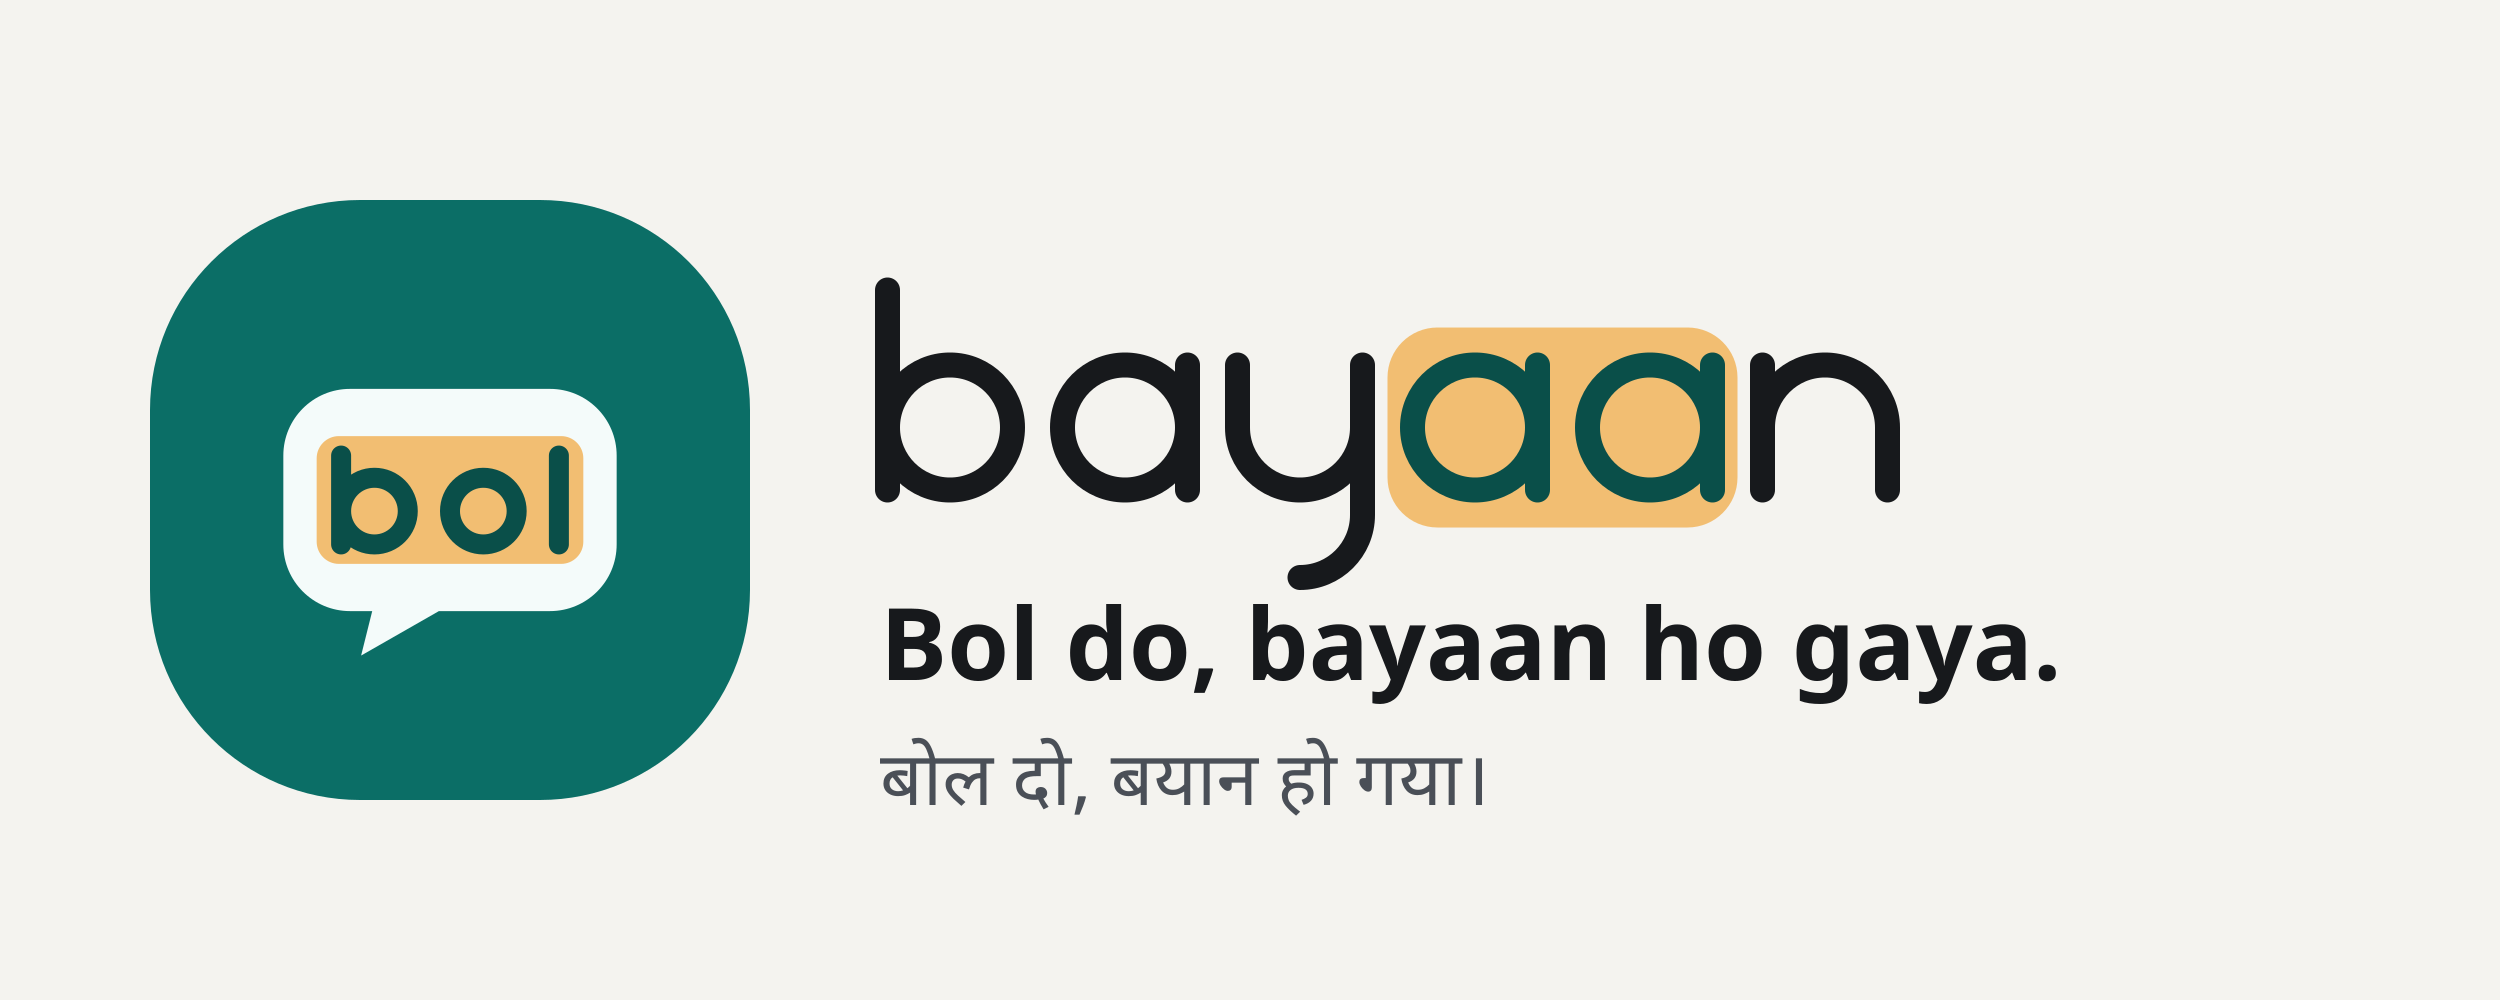
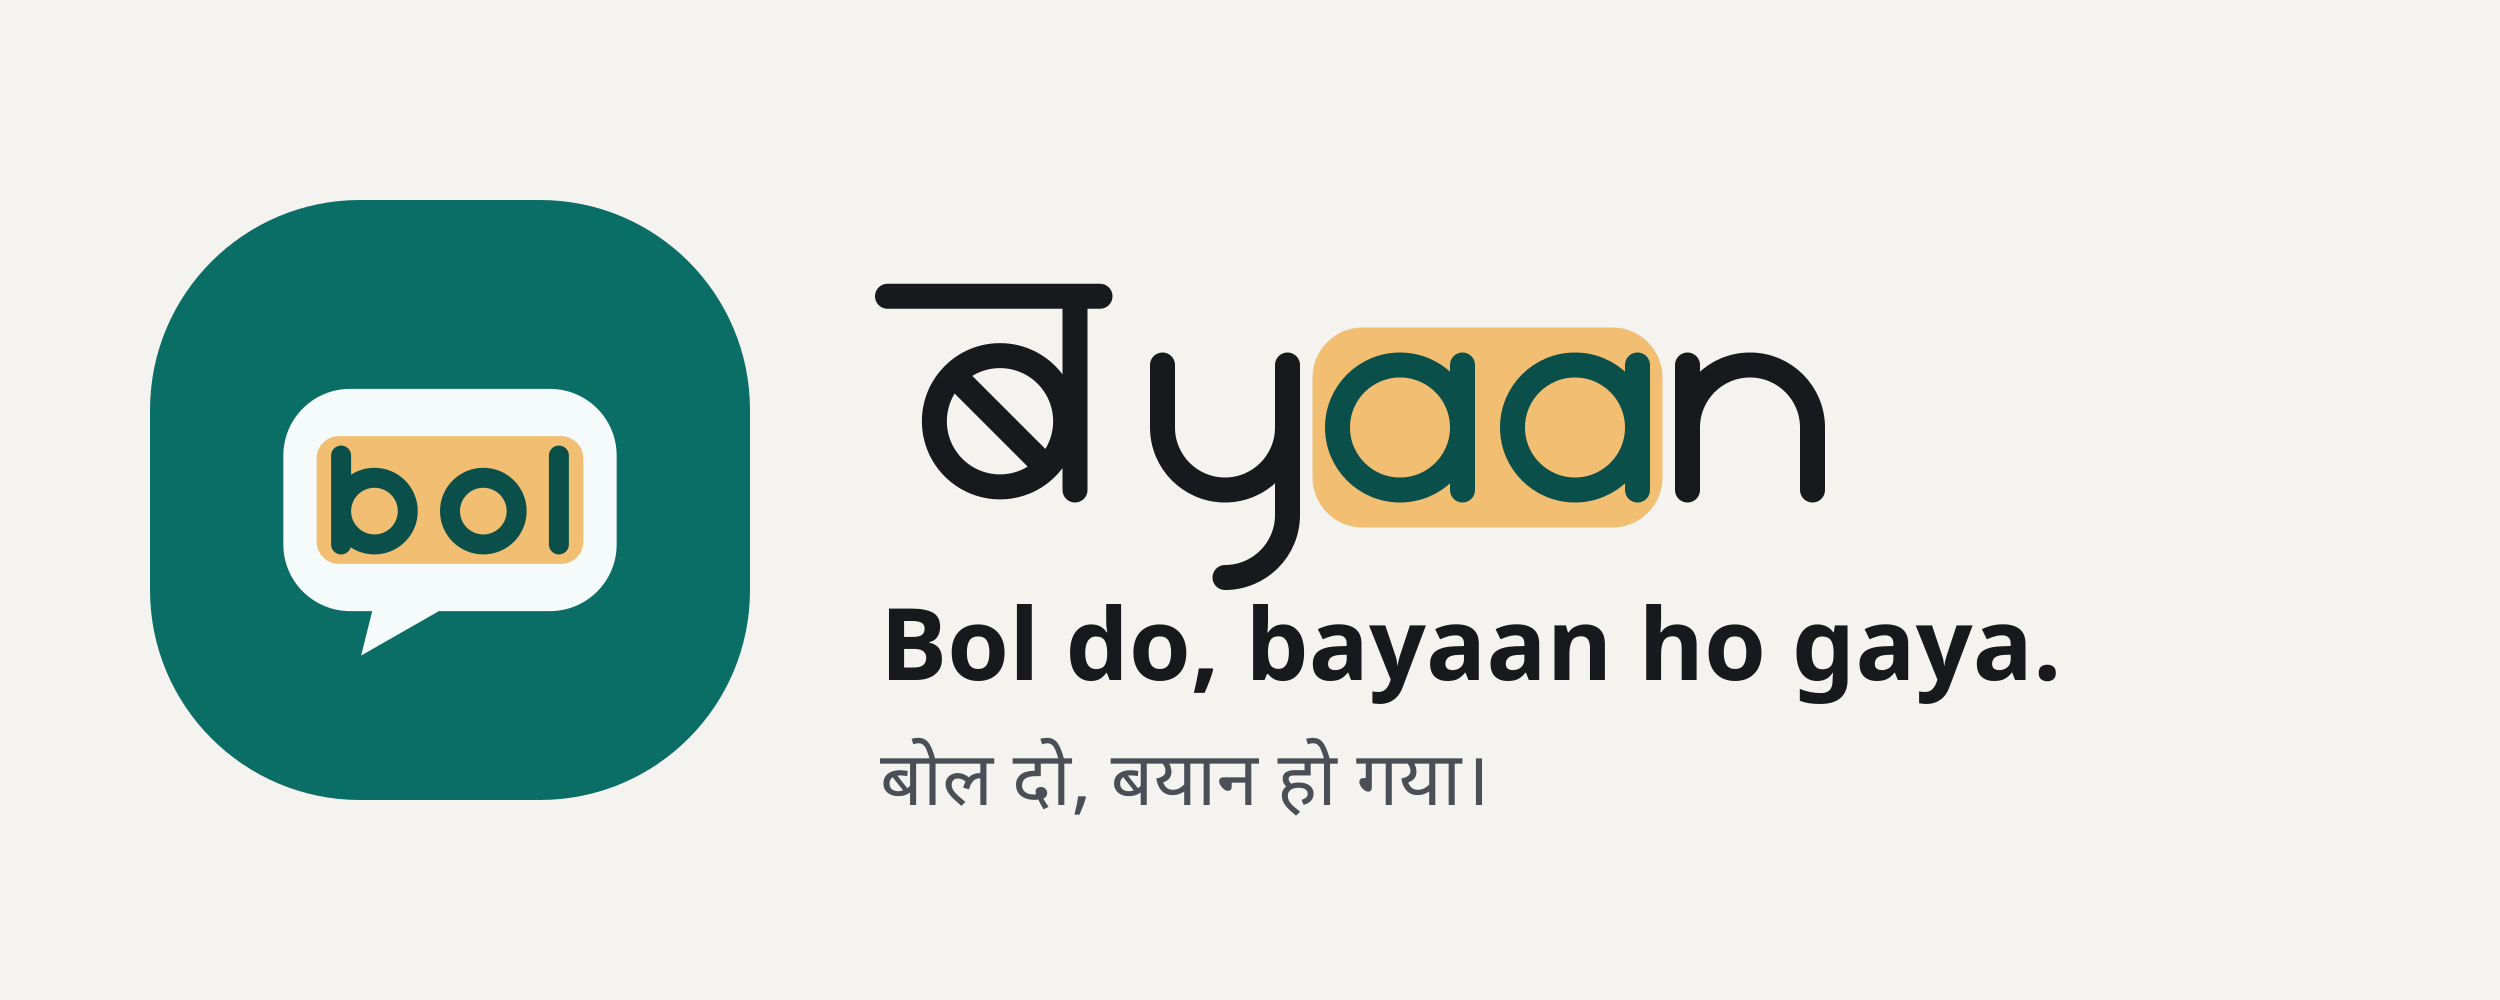
<svg xmlns="http://www.w3.org/2000/svg" viewBox="0 0 1000 400" width="1000" height="400" role="img">
  <rect width="1000" height="400" fill="#F4F3EF" />
  <rect x="60" y="80" width="240" height="240" rx="84" fill="#0B6E66" />
  <g transform="translate(60,80) scale(2.2222)">
    <path fill="#F4FBFA" d="M36,34 L72,34 A12,12 0 0 1 84,46 L84,62 A12,12 0 0 1 72,74 L52,74 L38,82 L40,74 L36,74 A12,12 0 0 1 24,62 L24,46 A12,12 0 0 1 36,34 Z" />
    <path fill="#F2BE72" d="M34,42.5 L74,42.5 A4,4 0 0 1 78,46.5 L78,61.5 A4,4 0 0 1 74,65.5 L34,65.5 A4,4 0 0 1 30,61.5 L30,46.5 A4,4 0 0 1 34,42.5 Z" />
    <path fill="none" stroke="#0A4F49" stroke-width="3.6" stroke-linecap="round" d="M34.4,46 L34.4,62 M34.4,56 A6,6 0 1 1 46.4,56 A6,6 0 1 1 34.4,56 M54,56 A6,6 0 1 1 66,56 A6,6 0 1 1 54,56 M73.6,46 L73.6,62" />
  </g>
  <g transform="translate(350,96) scale(2.5)">
-     <path fill="#F2BE72" d="M90,14 L130,14 A8,8 0 0 1 138,22 L138,38 A8,8 0 0 1 130,46 L90,46 A8,8 0 0 1 82,38 L82,22 A8,8 0 0 1 90,14 Z" />
-     <path fill="none" stroke="#17191C" stroke-width="4" stroke-linecap="round" d="M2,8 L2,40 M2,30 A10,10 0 1 1 22,30 A10,10 0 1 1 2,30 M30,30 A10,10 0 1 1 50,30 A10,10 0 1 1 30,30 M50,20 L50,40 M58,20 L58,30 A10,10 0 0 0 78,30 M78,20 L78,44 A10,10 0 0 1 68,54 M142,20 L142,40 M142,30 A10,10 0 0 1 162,30 L162,40" />
-     <path fill="none" stroke="#0A4F49" stroke-width="4" stroke-linecap="round" d="M86,30 A10,10 0 1 1 106,30 A10,10 0 1 1 86,30 M106,20 L106,40 M114,30 A10,10 0 1 1 134,30 A10,10 0 1 1 114,30 M134,20 L134,40" />
+     <path fill="#F2BE72" d="M78,14 L118,14 A8,8 0 0 1 126,22 L126,38 A8,8 0 0 1 118,46 L78,46 A8,8 0 0 1 70,38 L70,22 A8,8 0 0 1 78,14 Z" />
+     <path fill="none" stroke="#17191C" stroke-width="4" stroke-linecap="round" d="M2,9 L36,9 M32,9 L32,40 M9.5,29 A10.5,10.5 0 1 1 30.5,29 A10.5,10.5 0 1 1 9.5,29 M12.6,21.6 L27.4,36.4 M46,20 L46,30 A10,10 0 0 0 66,30 M66,20 L66,44 A10,10 0 0 1 56,54 M130,20 L130,40 M130,30 A10,10 0 0 1 150,30 L150,40" />
+     <path fill="none" stroke="#0A4F49" stroke-width="4" stroke-linecap="round" d="M74,30 A10,10 0 1 1 94,30 A10,10 0 1 1 74,30 M94,20 L94,40 M102,30 A10,10 0 1 1 122,30 A10,10 0 1 1 102,30 M122,20 L122,40" />
  </g>
  <text x="352" y="272" font-family="'Segoe UI','Nirmala UI','Noto Sans',Arial,sans-serif" font-size="40" font-weight="600" fill="#17191C">Bol do, bayaan ho gaya.</text>
  <text x="352" y="322" font-family="'Nirmala UI','Noto Sans Devanagari','Mangal','Segoe UI',sans-serif" font-size="30" fill="#4A4F57">बोल दो, बयान हो गया।</text>
</svg>
